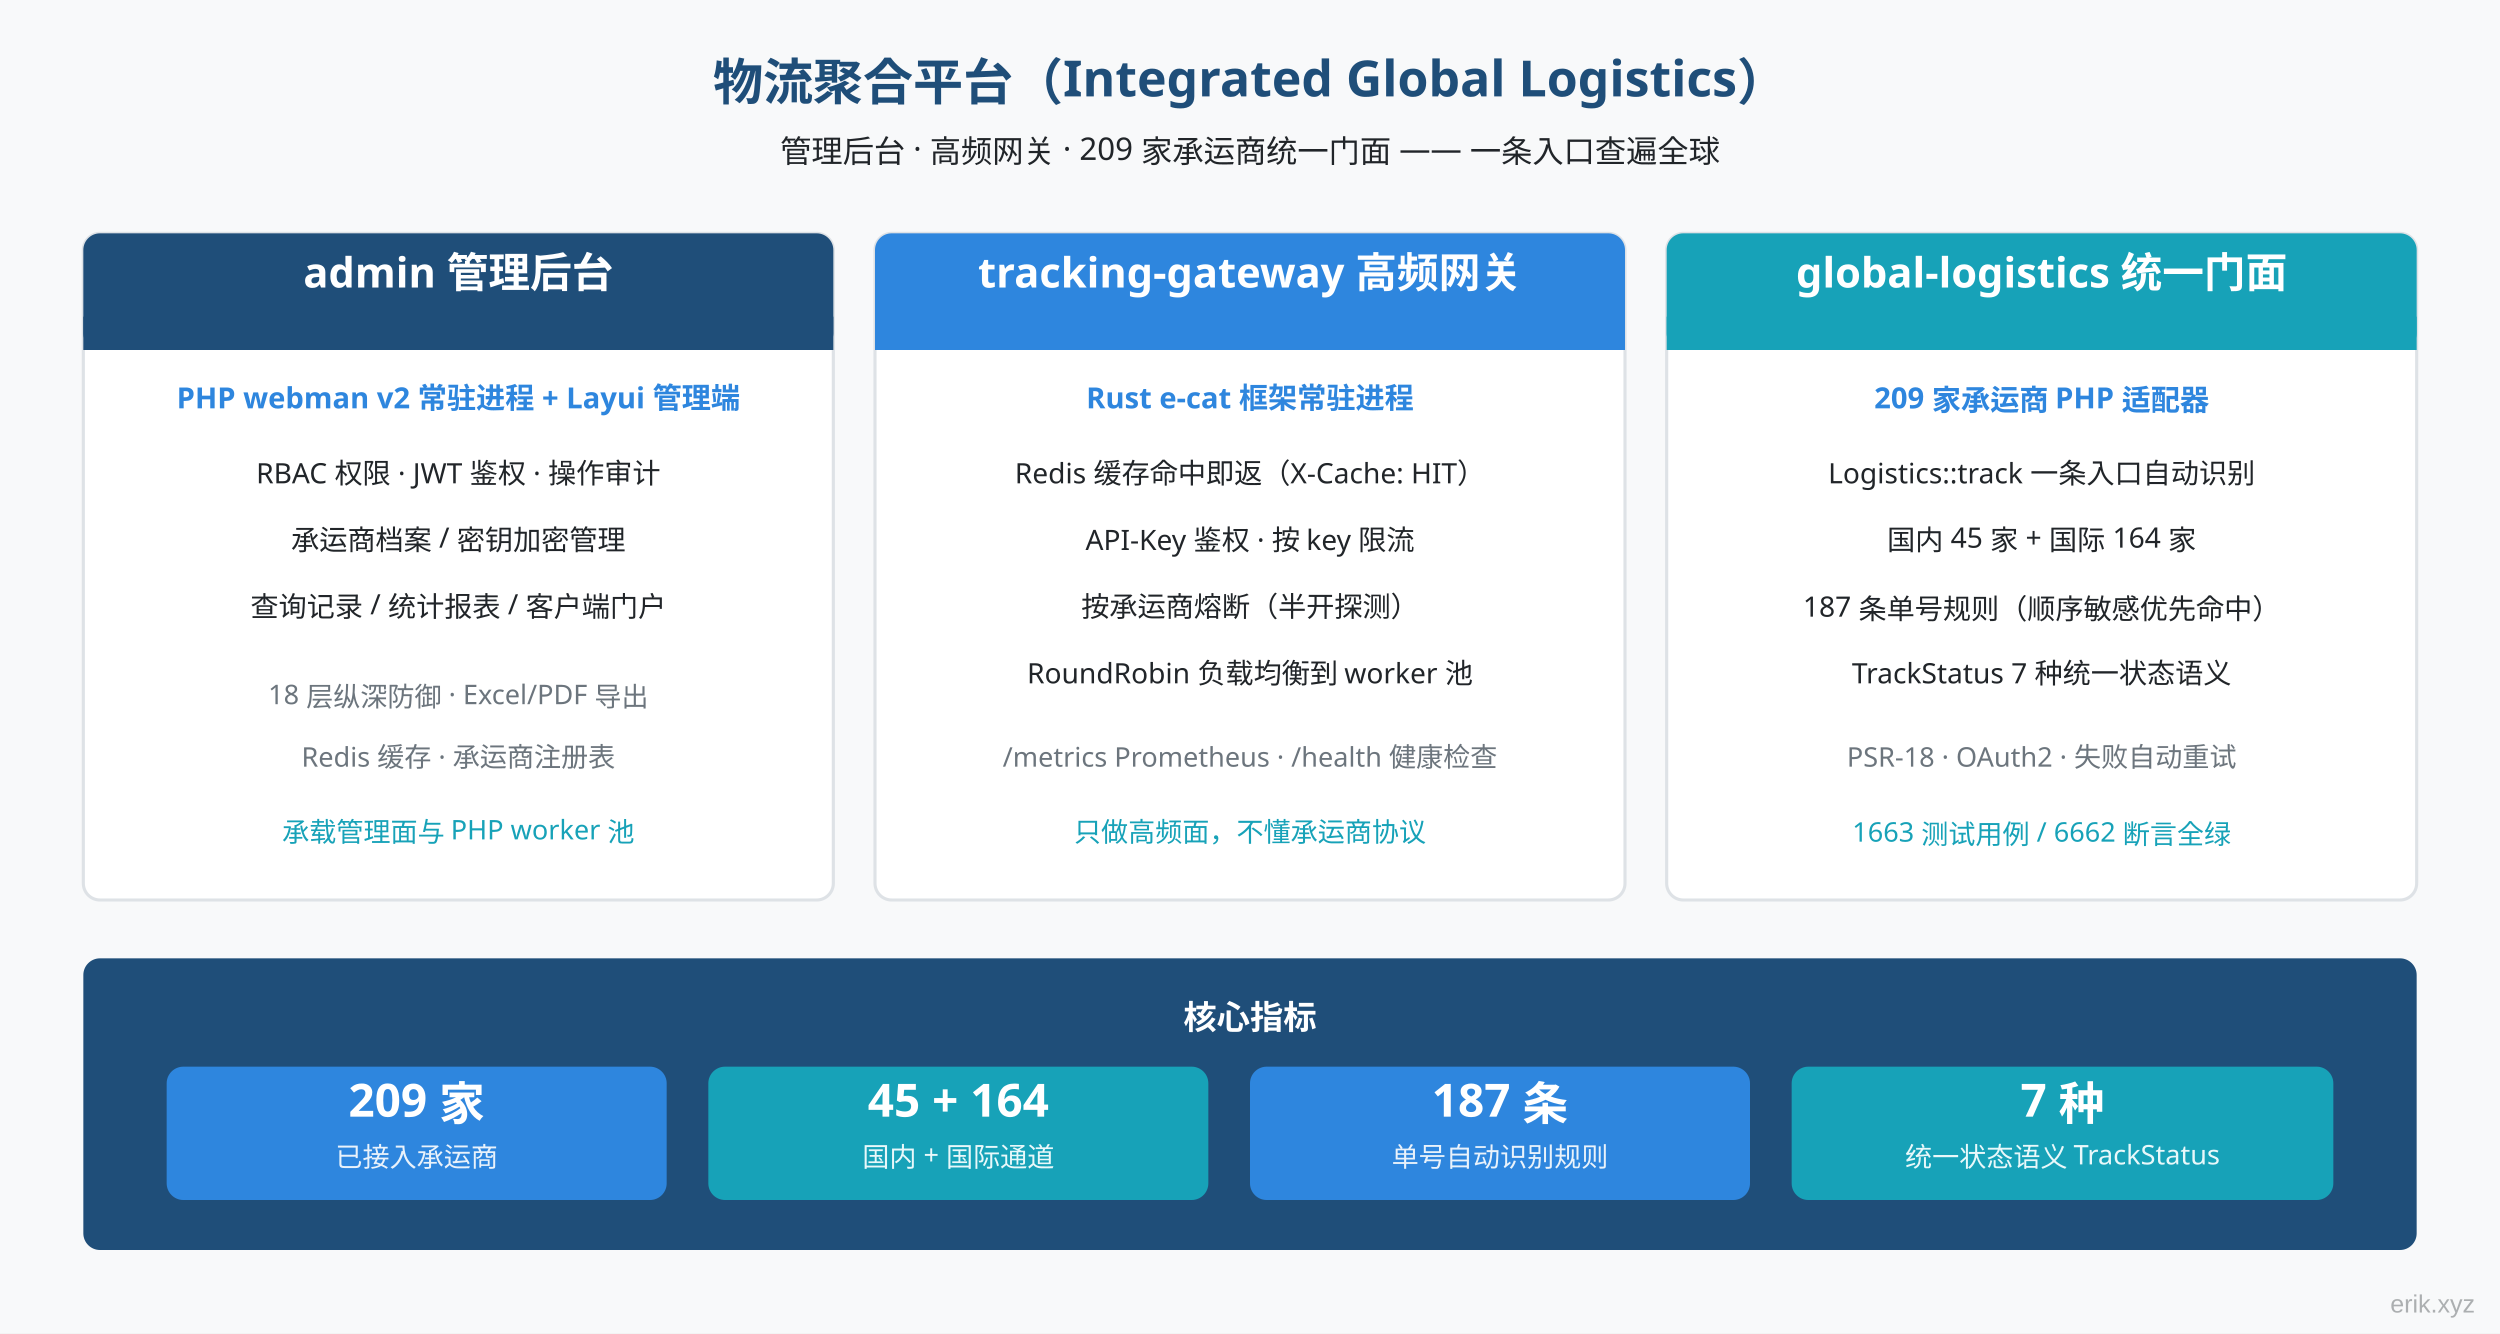
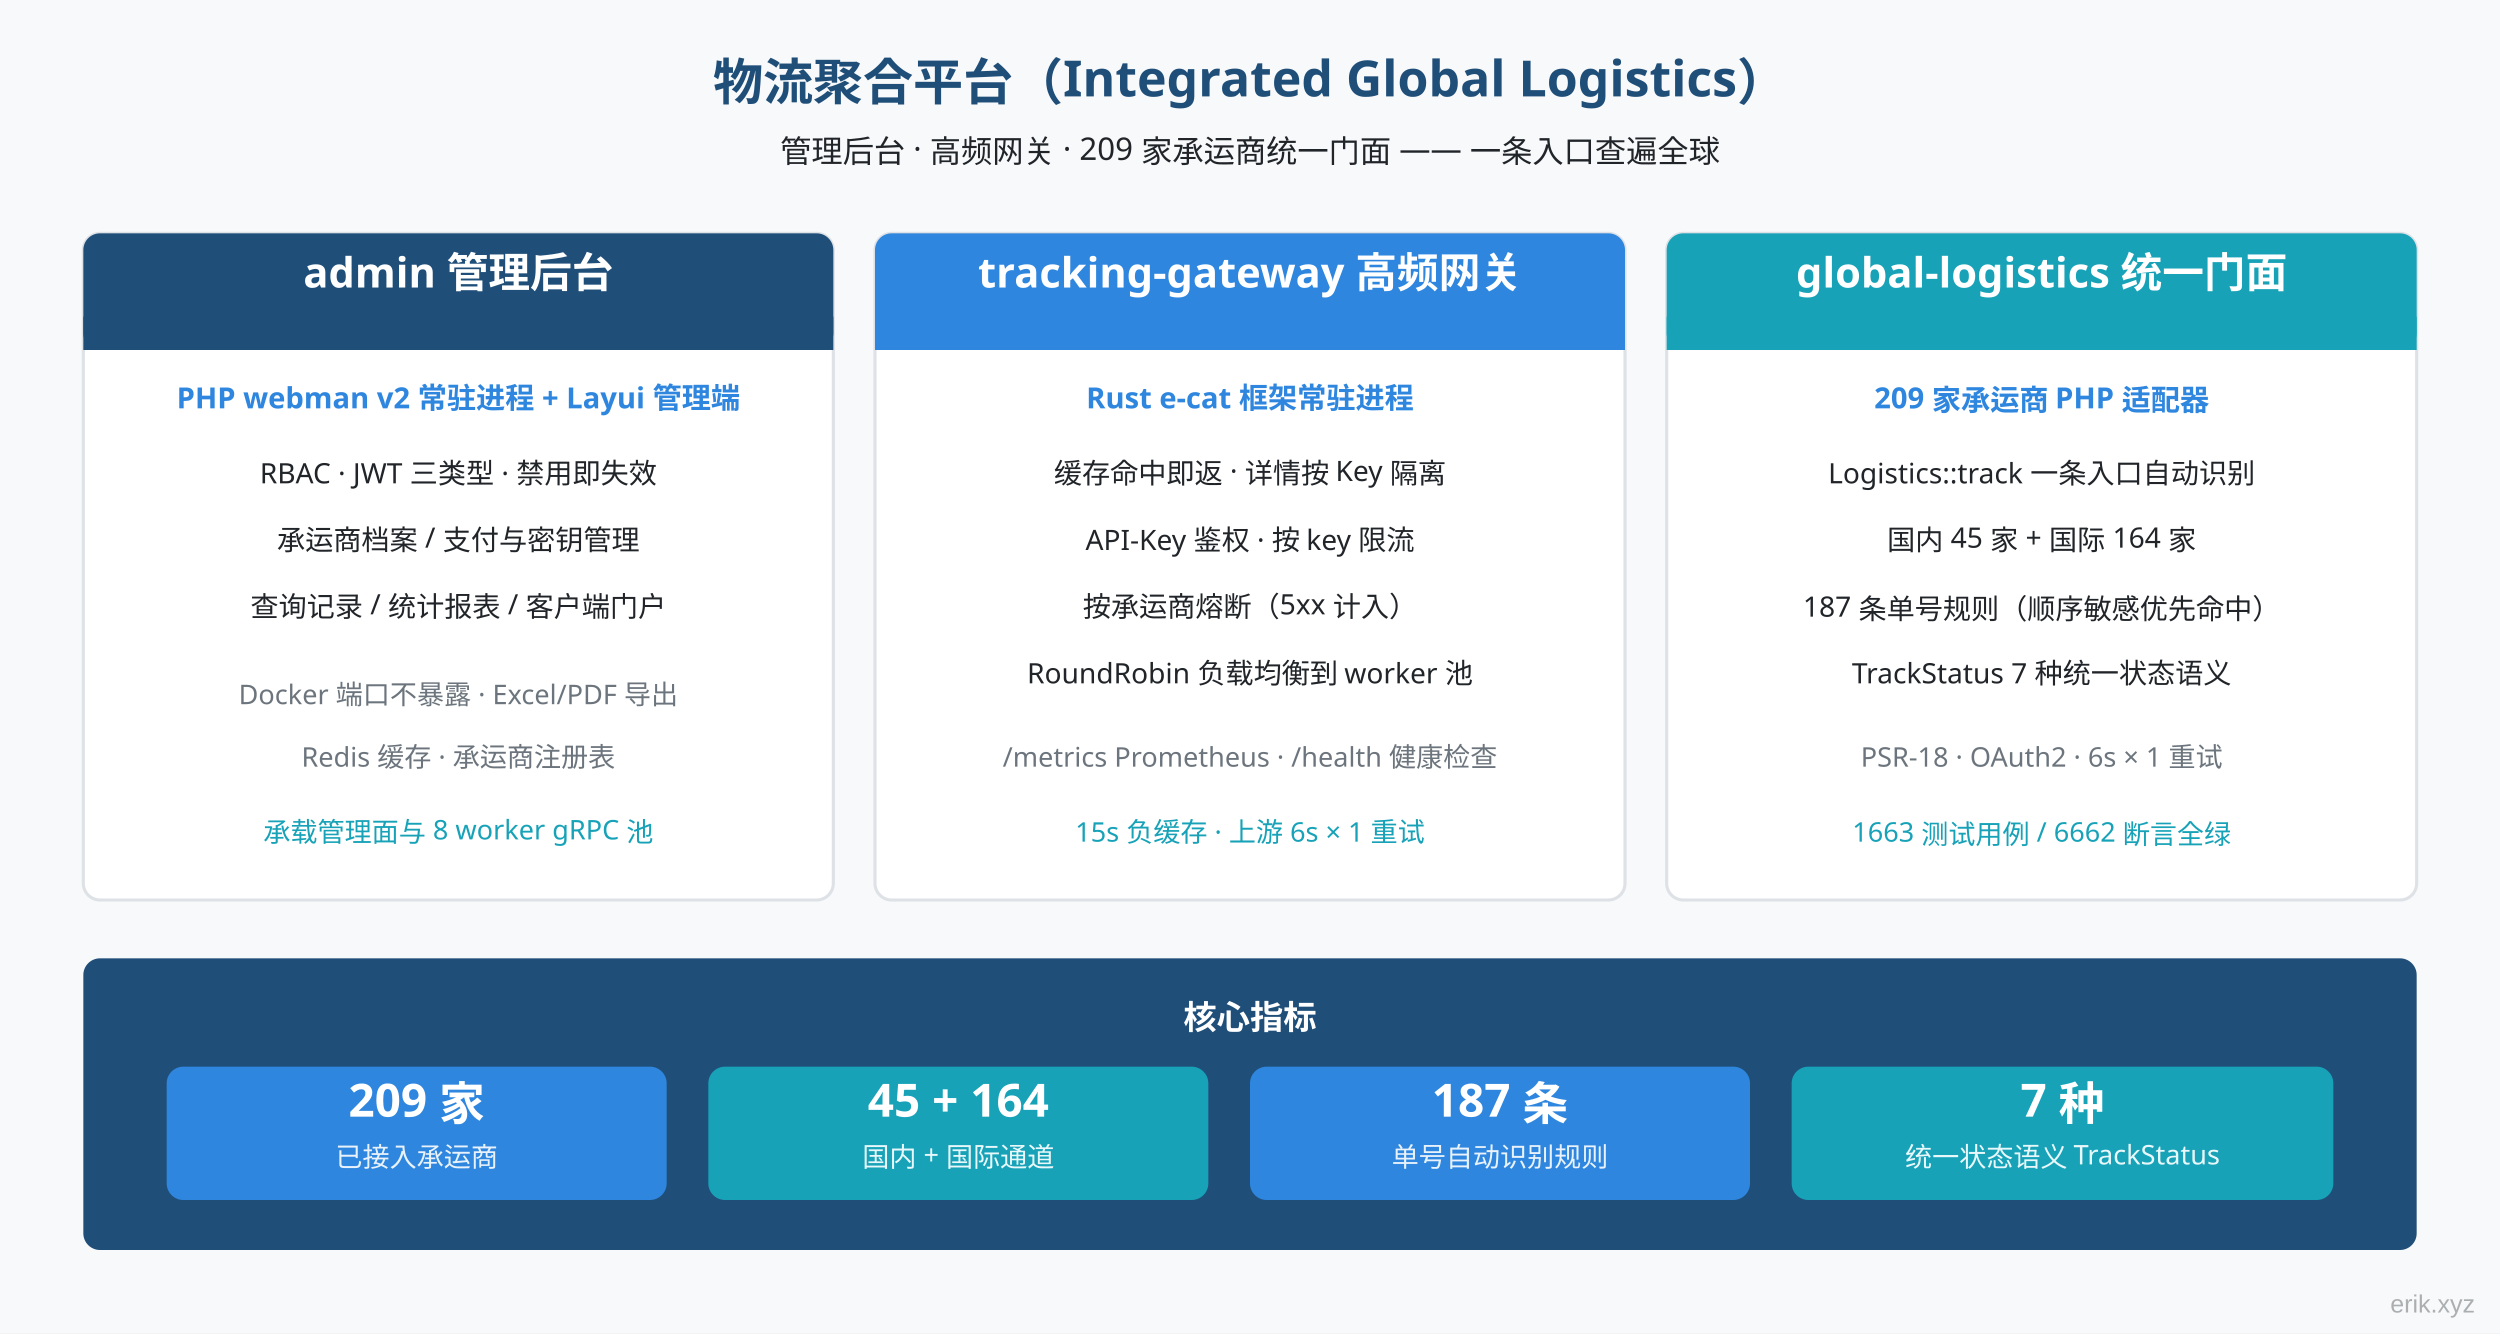
<svg xmlns="http://www.w3.org/2000/svg" viewBox="0 0 1200 640" font-family="'PingFang SC','Noto Sans SC','Microsoft YaHei',sans-serif">
  <defs>
    <marker id="arrow" viewBox="0 0 10 10" refX="9" refY="5" markerWidth="8" markerHeight="8" orient="auto-start-reverse">
      <path d="M0,0 L10,5 L0,10 z" fill="#1F4E79" />
    </marker>
  </defs>
  <rect x="0" y="0" width="1200" height="640" fill="#F8F9FA" />
  <text x="600" y="48" text-anchor="middle" font-size="24" font-weight="bold" fill="#1F4E79">物流聚合平台（Integrated Global Logistics）</text>
  <text x="600" y="78" text-anchor="middle" font-size="15" fill="#212529">管理后台 · 高频网关 · 209 家承运商统一门面 —— 一条入口查遍全球</text>
  <g>
    <rect x="40" y="112" width="360" height="320" rx="8" fill="#FFFFFF" stroke="#DEE2E6" stroke-width="1.5" />
    <rect x="40" y="112" width="360" height="56" rx="8" fill="#1F4E79" />
    <rect x="40" y="152" width="360" height="16" fill="#1F4E79" />
    <text x="220" y="138" text-anchor="middle" font-size="20" font-weight="bold" fill="#FFFFFF">admin 管理后台</text>
    <text x="220" y="196" text-anchor="middle" font-size="14" font-weight="bold" fill="#2E86DE">PHP webman v2 常驻进程 + Layui 管理端</text>
-     <text x="220" y="232" text-anchor="middle" font-size="13.5" fill="#212529">RBAC 权限 · JWT 鉴权 · 操作审计</text>
-     <text x="220" y="264" text-anchor="middle" font-size="13.5" fill="#212529">承运商档案 / 密钥加密管理</text>
+     <text x="220" y="232" text-anchor="middle" font-size="13.5" fill="#212529">RBAC · JWT 三类型 · 禁用即失效</text>
+     <text x="220" y="264" text-anchor="middle" font-size="13.5" fill="#212529">承运商档案 / 支付与密钥管理</text>
    <text x="220" y="296" text-anchor="middle" font-size="13.5" fill="#212529">查询记录 / 统计报表 / 客户端门户</text>
-     <text x="220" y="338" text-anchor="middle" font-size="13" fill="#6C757D">18 层纵深防御 · Excel/PDF 导出</text>
+     <text x="220" y="338" text-anchor="middle" font-size="13" fill="#6C757D">Docker 端口不暴露 · Excel/PDF 导出</text>
    <text x="220" y="368" text-anchor="middle" font-size="13" fill="#6C757D">Redis 缓存 · 承运商注册表</text>
-     <text x="220" y="404" text-anchor="middle" font-size="13" fill="#17A2B8">承载管理面与 PHP worker 池</text>
+     <text x="220" y="404" text-anchor="middle" font-size="13" fill="#17A2B8">承载管理面与 8 worker gRPC 池</text>
  </g>
  <g>
    <rect x="420" y="112" width="360" height="320" rx="8" fill="#FFFFFF" stroke="#DEE2E6" stroke-width="1.5" />
    <rect x="420" y="112" width="360" height="56" rx="8" fill="#2E86DE" />
    <rect x="420" y="152" width="360" height="16" fill="#2E86DE" />
    <text x="600" y="138" text-anchor="middle" font-size="20" font-weight="bold" fill="#FFFFFF">tracking-gateway 高频网关</text>
    <text x="600" y="196" text-anchor="middle" font-size="14" font-weight="bold" fill="#2E86DE">Rust e-cat 框架常驻进程</text>
-     <text x="600" y="232" text-anchor="middle" font-size="13.5" fill="#212529">Redis 缓存命中即返（X-Cache: HIT）</text>
+     <text x="600" y="232" text-anchor="middle" font-size="13.5" fill="#212529">缓存命中即返 · 详情按 Key 隔离</text>
    <text x="600" y="264" text-anchor="middle" font-size="13.5" fill="#212529">API-Key 鉴权 · 按 key 限流</text>
-     <text x="600" y="296" text-anchor="middle" font-size="13.5" fill="#212529">按承运商熔断（半开探测）</text>
+     <text x="600" y="296" text-anchor="middle" font-size="13.5" fill="#212529">按承运商熔断（5xx 计入）</text>
    <text x="600" y="328" text-anchor="middle" font-size="13.5" fill="#212529">RoundRobin 负载均衡到 worker 池</text>
    <text x="600" y="368" text-anchor="middle" font-size="13" fill="#6C757D">/metrics Prometheus · /health 健康检查</text>
-     <text x="600" y="404" text-anchor="middle" font-size="13" fill="#17A2B8">只做高频面，不懂承运商协议</text>
+     <text x="600" y="404" text-anchor="middle" font-size="13" fill="#17A2B8">15s 负缓存 · 上游 6s × 1 重试</text>
  </g>
  <g>
    <rect x="800" y="112" width="360" height="320" rx="8" fill="#FFFFFF" stroke="#DEE2E6" stroke-width="1.5" />
    <rect x="800" y="112" width="360" height="56" rx="8" fill="#17A2B8" />
    <rect x="800" y="152" width="360" height="16" fill="#17A2B8" />
    <text x="980" y="138" text-anchor="middle" font-size="20" font-weight="bold" fill="#FFFFFF">global-logistics 统一门面</text>
    <text x="980" y="196" text-anchor="middle" font-size="14" font-weight="bold" fill="#2E86DE">209 家承运商 PHP 适配器</text>
    <text x="980" y="232" text-anchor="middle" font-size="13.5" fill="#212529">Logistics::track 一条入口自动识别</text>
    <text x="980" y="264" text-anchor="middle" font-size="13.5" fill="#212529">国内 45 家 + 国际 164 家</text>
    <text x="980" y="296" text-anchor="middle" font-size="13.5" fill="#212529">187 条单号规则（顺序敏感优先命中）</text>
    <text x="980" y="328" text-anchor="middle" font-size="13.5" fill="#212529">TrackStatus 7 种统一状态语义</text>
-     <text x="980" y="368" text-anchor="middle" font-size="13" fill="#6C757D">PSR-18 · OAuth2 · 失败自动重试</text>
+     <text x="980" y="368" text-anchor="middle" font-size="13" fill="#6C757D">PSR-18 · OAuth2 · 6s × 1 重试</text>
    <text x="980" y="404" text-anchor="middle" font-size="13" fill="#17A2B8">1663 测试用例 / 6662 断言全绿</text>
  </g>
  <rect x="40" y="460" width="1120" height="140" rx="8" fill="#1F4E79" />
  <text x="600" y="494" text-anchor="middle" font-size="16" font-weight="bold" fill="#FFFFFF">核心指标</text>
  <g font-size="13" fill="#FFFFFF">
    <rect x="80" y="512" width="240" height="64" rx="8" fill="#2E86DE" />
    <text x="200" y="536" text-anchor="middle" font-size="22" font-weight="bold" fill="#FFFFFF">209 家</text>
    <text x="200" y="560" text-anchor="middle" fill="#E9F2FB">已接入承运商</text>
    <rect x="340" y="512" width="240" height="64" rx="8" fill="#17A2B8" />
    <text x="460" y="536" text-anchor="middle" font-size="22" font-weight="bold" fill="#FFFFFF">45 + 164</text>
    <text x="460" y="560" text-anchor="middle" fill="#E8F8FA">国内 + 国际通道</text>
    <rect x="600" y="512" width="240" height="64" rx="8" fill="#2E86DE" />
    <text x="720" y="536" text-anchor="middle" font-size="22" font-weight="bold" fill="#FFFFFF">187 条</text>
    <text x="720" y="560" text-anchor="middle" fill="#E9F2FB">单号自动识别规则</text>
    <rect x="860" y="512" width="260" height="64" rx="8" fill="#17A2B8" />
    <text x="990" y="536" text-anchor="middle" font-size="22" font-weight="bold" fill="#FFFFFF">7 种</text>
    <text x="990" y="560" text-anchor="middle" fill="#E8F8FA">统一状态语义 TrackStatus</text>
  </g>
  <text x="1188" y="630" fill="rgba(33,37,41,0.35)" font-size="12" font-family="Arial, sans-serif" text-anchor="end">erik.xyz</text>
</svg>
